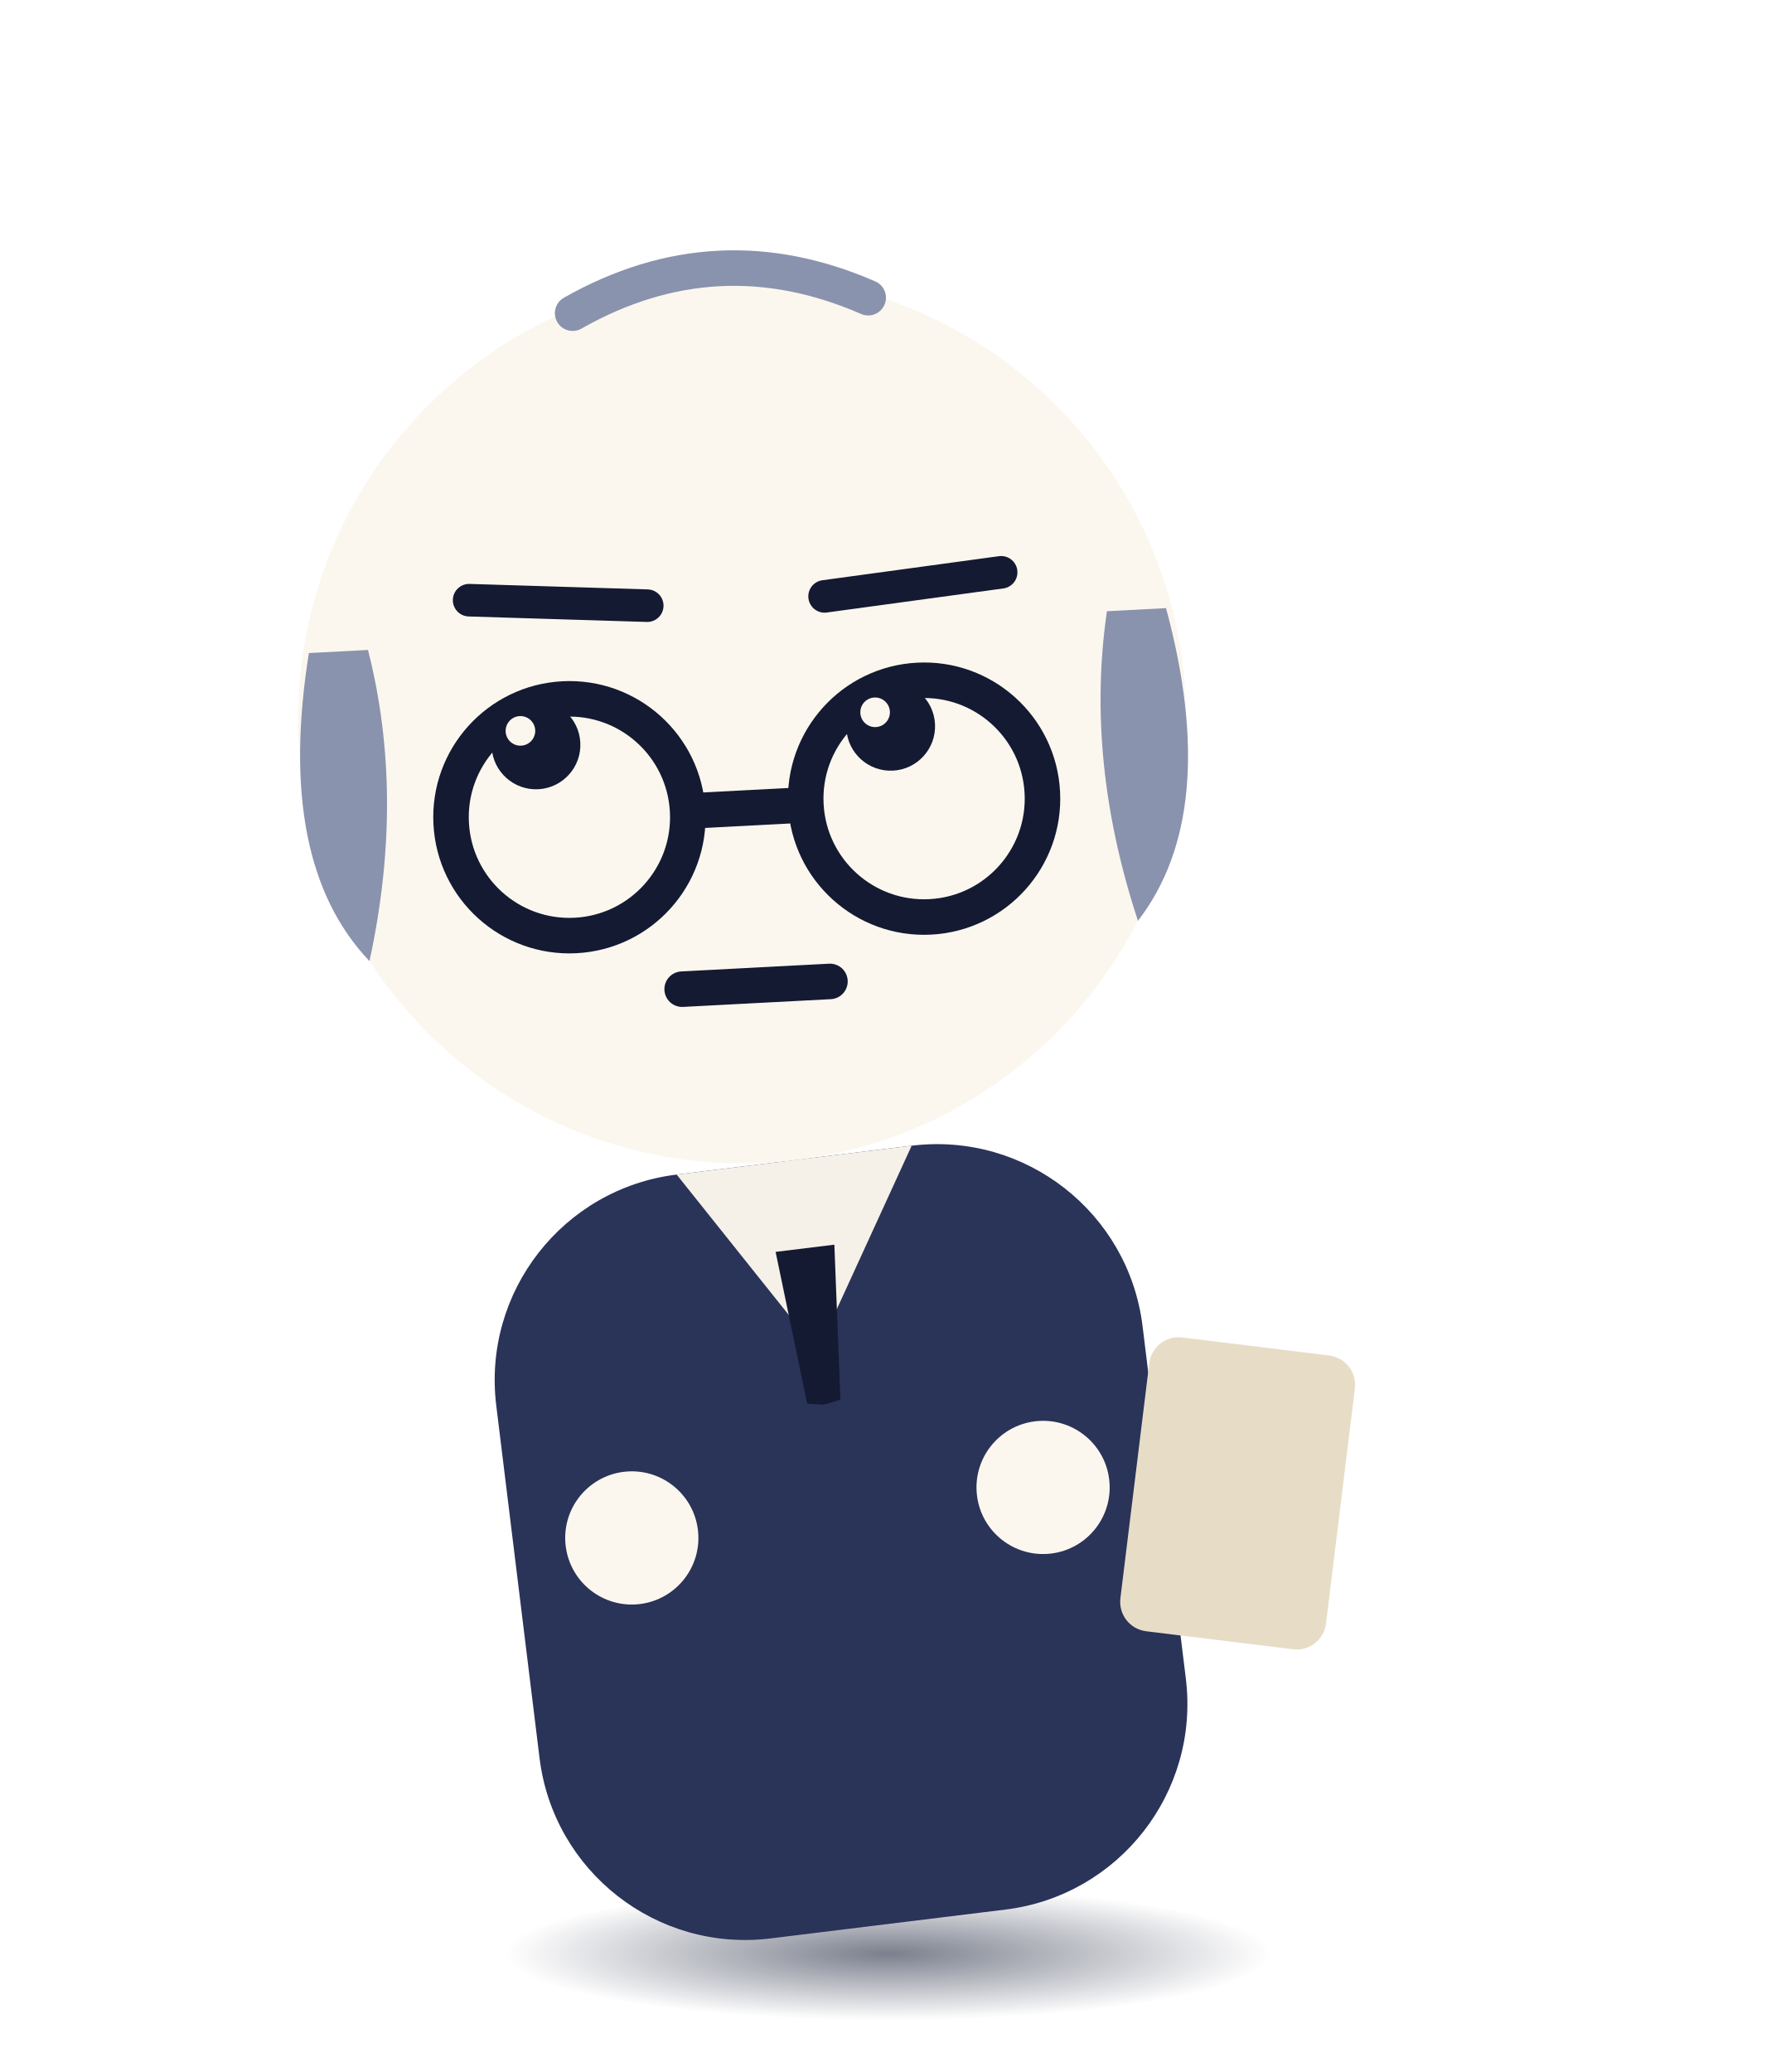
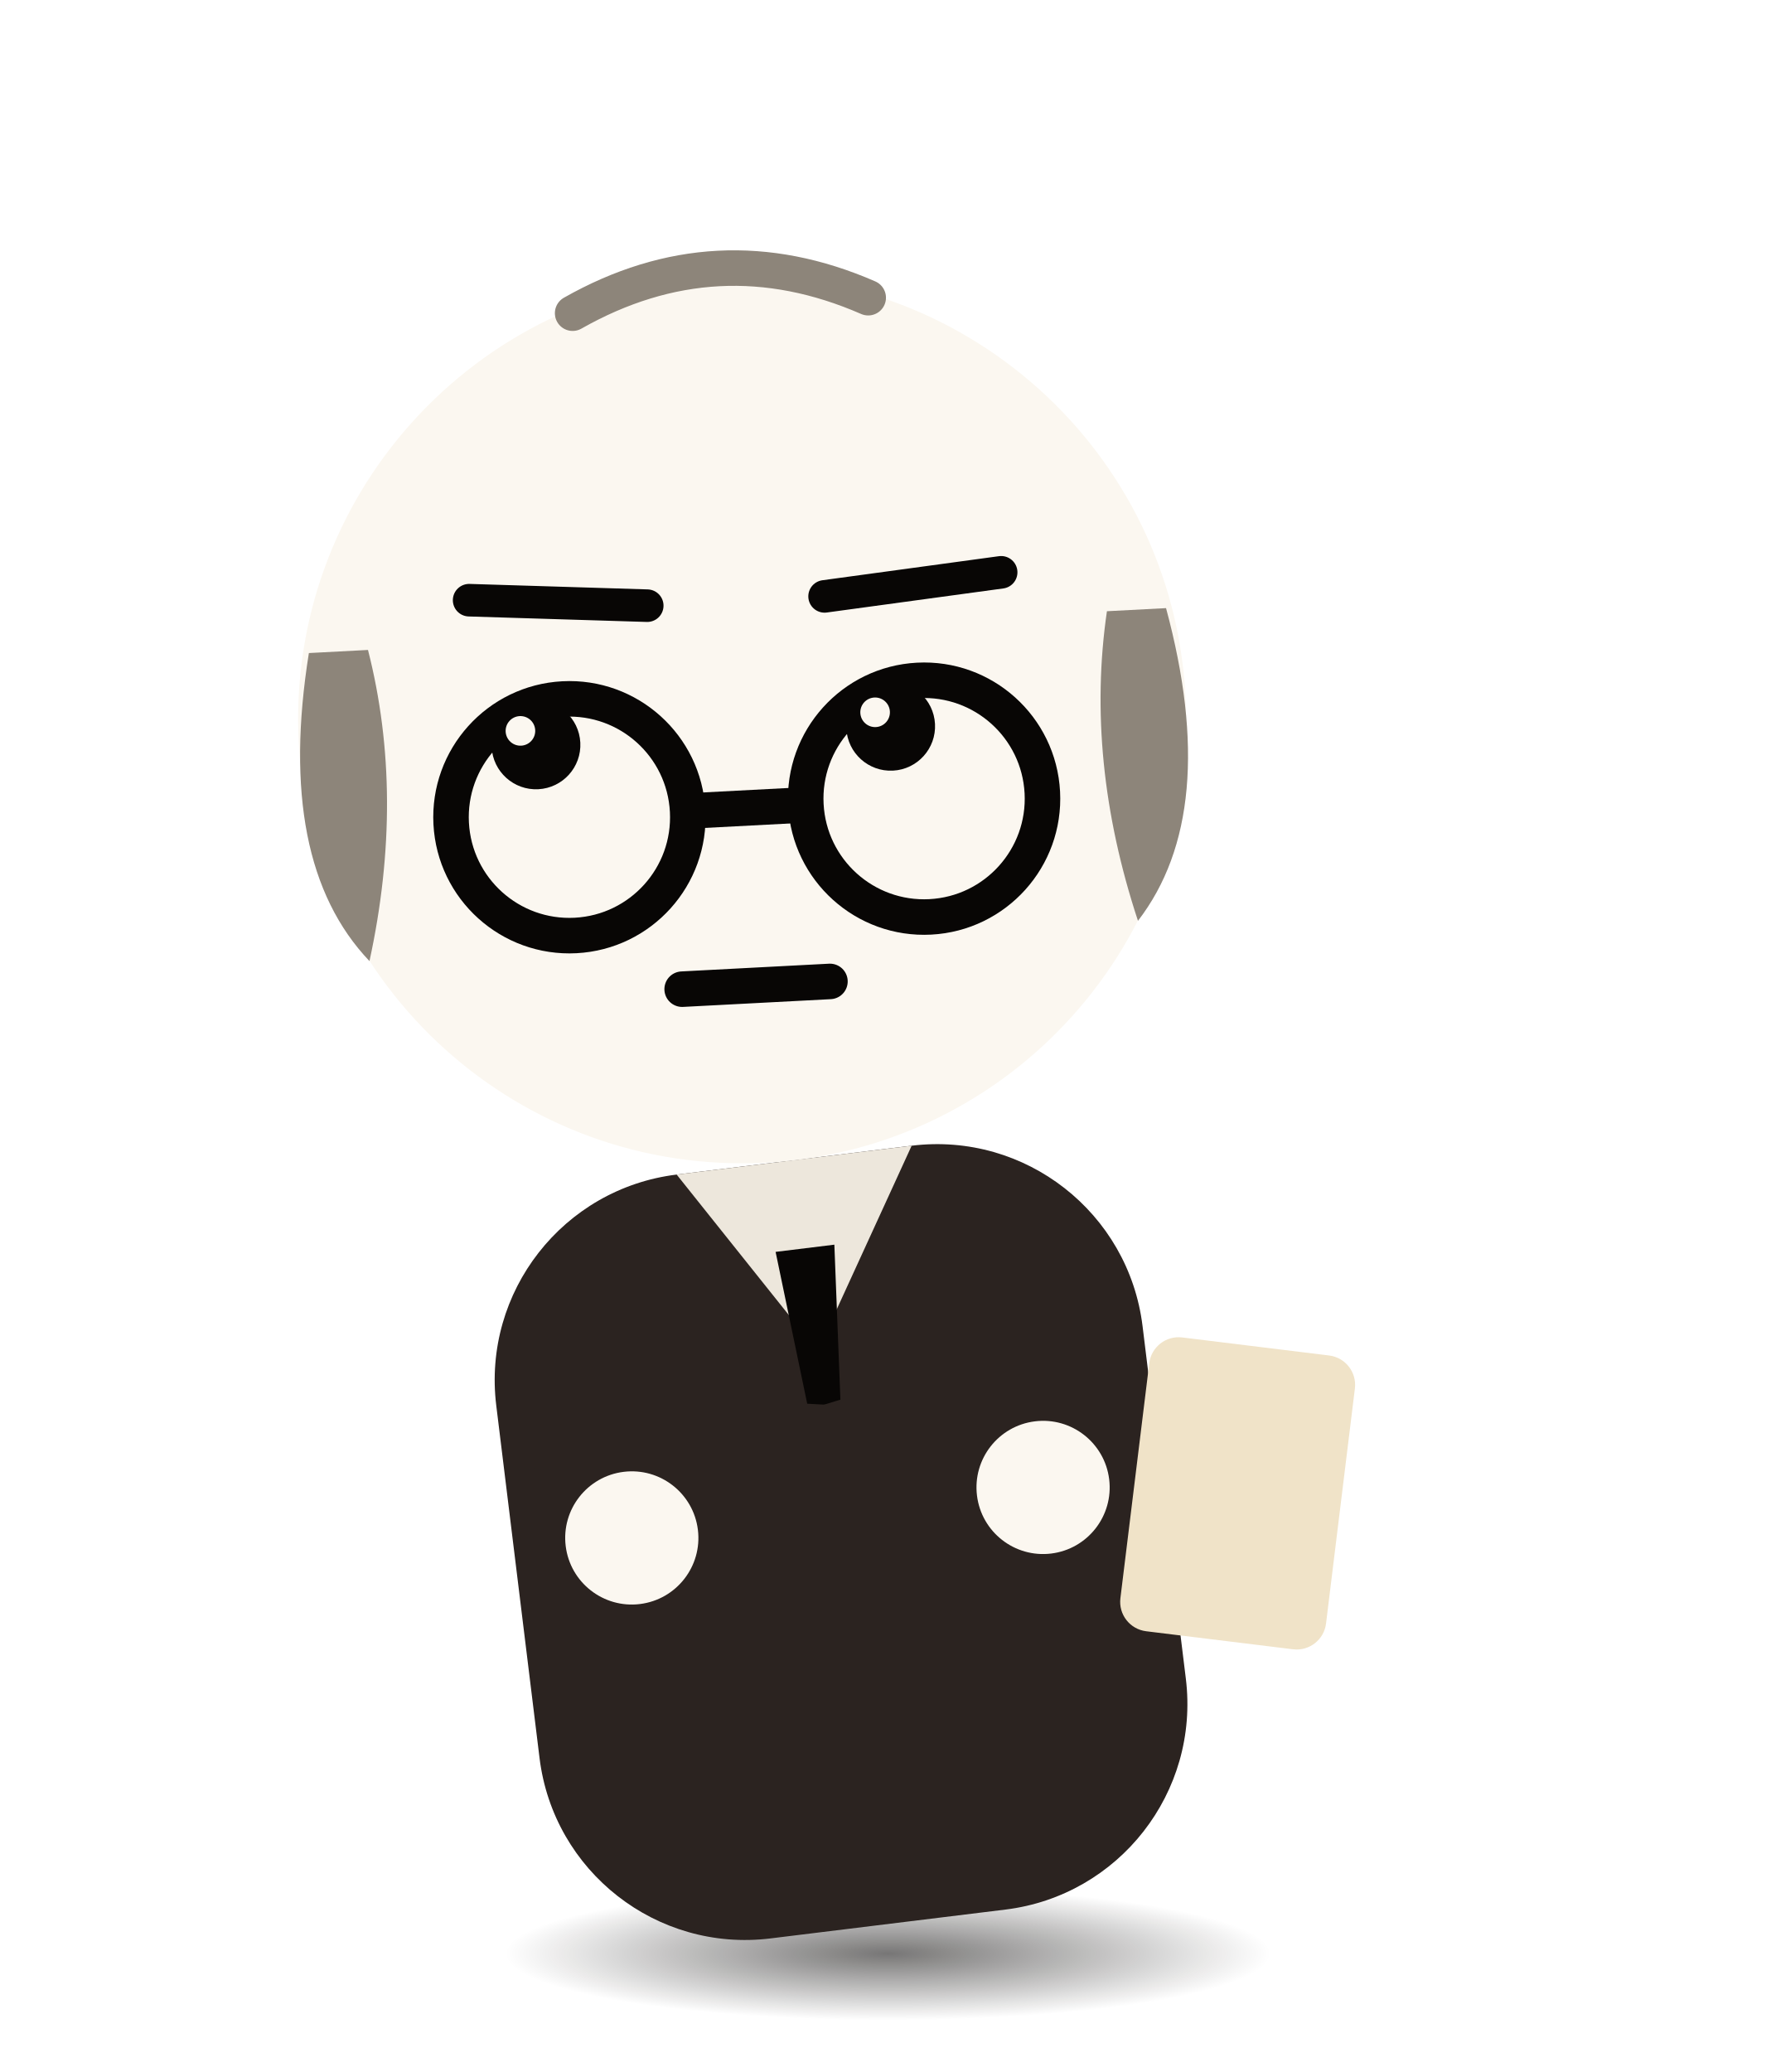
<svg xmlns="http://www.w3.org/2000/svg" viewBox="0 0 120 140">
  <defs>
    <radialGradient id="sh">
-       <stop offset="0%" stop-color="#0F1730" stop-opacity=".55" />
-       <stop offset="100%" stop-color="#0F1730" stop-opacity="0" />
+       <stop offset="0%" stop-color="#080605" stop-opacity=".55" />
+       <stop offset="100%" stop-color="#080605" stop-opacity="0" />
    </radialGradient>
  </defs>
  <ellipse cx="60" cy="132" rx="26" ry="4.5" fill="url(#sh)" />
  <g transform="rotate(-7 60 130)">
-     <rect x="38" y="78" width="44" height="52" rx="14" fill="#2A3358" />
-     <path d="M52 78 L60 91 L68 78 Z" fill="#F6F1E8" />
-     <path d="M58 84 L62 84 L61 96 L60 99 L59 96 Z" fill="#131A32" />
-     <rect x="80" y="94" width="14" height="20" rx="2" fill="#E7DDC7" transform="rotate(14 87 104)" />
-     <rect x="40" y="94" width="32" height="9" rx="4.5" fill="#2A3358" transform="rotate(10 56 98)" />
-     <rect x="48" y="94" width="32" height="9" rx="4.5" fill="#2A3358" transform="rotate(-10 64 98)" />
-     <circle cx="46" cy="102" r="4.5" fill="#FBF7EE" />
-     <circle cx="74" cy="102" r="4.5" fill="#FBF7EE" />
+     <rect x="38" y="78" width="44" height="52" rx="14" fill="#2B2320" />
+     <path d="M52 78 L60 91 L68 78 Z" fill="#EDE7DC" />
+     <path d="M58 84 L62 84 L61 96 L60 99 L59 96 Z" fill="#080605" />
+     <rect x="80" y="94" width="14" height="20" rx="2" fill="#F0E3C8" transform="rotate(14 87 104)" />
+     <rect x="40" y="94" width="32" height="9" rx="4.5" fill="#2B2320" transform="rotate(10 56 98)" />
+     <rect x="48" y="94" width="32" height="9" rx="4.5" fill="#2B2320" transform="rotate(-10 64 98)" />
+     <circle cx="46" cy="102" r="4.5" fill="#FBF7F0" />
+     <circle cx="74" cy="102" r="4.5" fill="#FBF7F0" />
    <g transform="rotate(4 60 50)">
-       <circle cx="60" cy="48" r="30" fill="#FBF7EE" />
-       <path d="M31 42 Q28 56 34 63 Q37 52 35 42 Z" fill="#8A93AD" />
-       <path d="M89 42 Q92 56 86 63 Q83 52 85 42 Z" fill="#8A93AD" />
-       <path d="M50 20 Q60 15 70 20" stroke="#8A93AD" stroke-width="2.4" fill="none" stroke-linecap="round" />
-       <path d="M42 39 L54 40" stroke="#131A32" stroke-width="2.2" stroke-linecap="round" />
-       <path d="M66 40 L78 39" stroke="#131A32" stroke-width="2.2" stroke-linecap="round" />
-       <circle cx="48" cy="54" r="8" stroke="#131A32" stroke-width="2.4" fill="none" />
-       <circle cx="72" cy="54" r="8" stroke="#131A32" stroke-width="2.4" fill="none" />
-       <path d="M56 54 H64" stroke="#131A32" stroke-width="2.4" />
-       <circle cx="46" cy="49" r="3" fill="#131A32" />
-       <circle cx="70" cy="49" r="3" fill="#131A32" />
-       <circle cx="45" cy="48" r="1" fill="#FBF7EE" />
-       <circle cx="69" cy="48" r="1" fill="#FBF7EE" />
-       <path d="M55 66 H65" stroke="#131A32" stroke-width="2.4" stroke-linecap="round" />
+       <circle cx="60" cy="48" r="30" fill="#FBF7F0" />
+       <path d="M31 42 Q28 56 34 63 Q37 52 35 42 Z" fill="#8D857A" />
+       <path d="M89 42 Q92 56 86 63 Q83 52 85 42 Z" fill="#8D857A" />
+       <path d="M50 20 Q60 15 70 20" stroke="#8D857A" stroke-width="2.4" fill="none" stroke-linecap="round" />
+       <path d="M42 39 L54 40" stroke="#080605" stroke-width="2.2" stroke-linecap="round" />
+       <path d="M66 40 L78 39" stroke="#080605" stroke-width="2.2" stroke-linecap="round" />
+       <circle cx="48" cy="54" r="8" stroke="#080605" stroke-width="2.4" fill="none" />
+       <circle cx="72" cy="54" r="8" stroke="#080605" stroke-width="2.4" fill="none" />
+       <path d="M56 54 H64" stroke="#080605" stroke-width="2.4" />
+       <circle cx="46" cy="49" r="3" fill="#080605" />
+       <circle cx="70" cy="49" r="3" fill="#080605" />
+       <circle cx="45" cy="48" r="1" fill="#FBF7F0" />
+       <circle cx="69" cy="48" r="1" fill="#FBF7F0" />
+       <path d="M55 66 H65" stroke="#080605" stroke-width="2.4" stroke-linecap="round" />
    </g>
  </g>
</svg>
